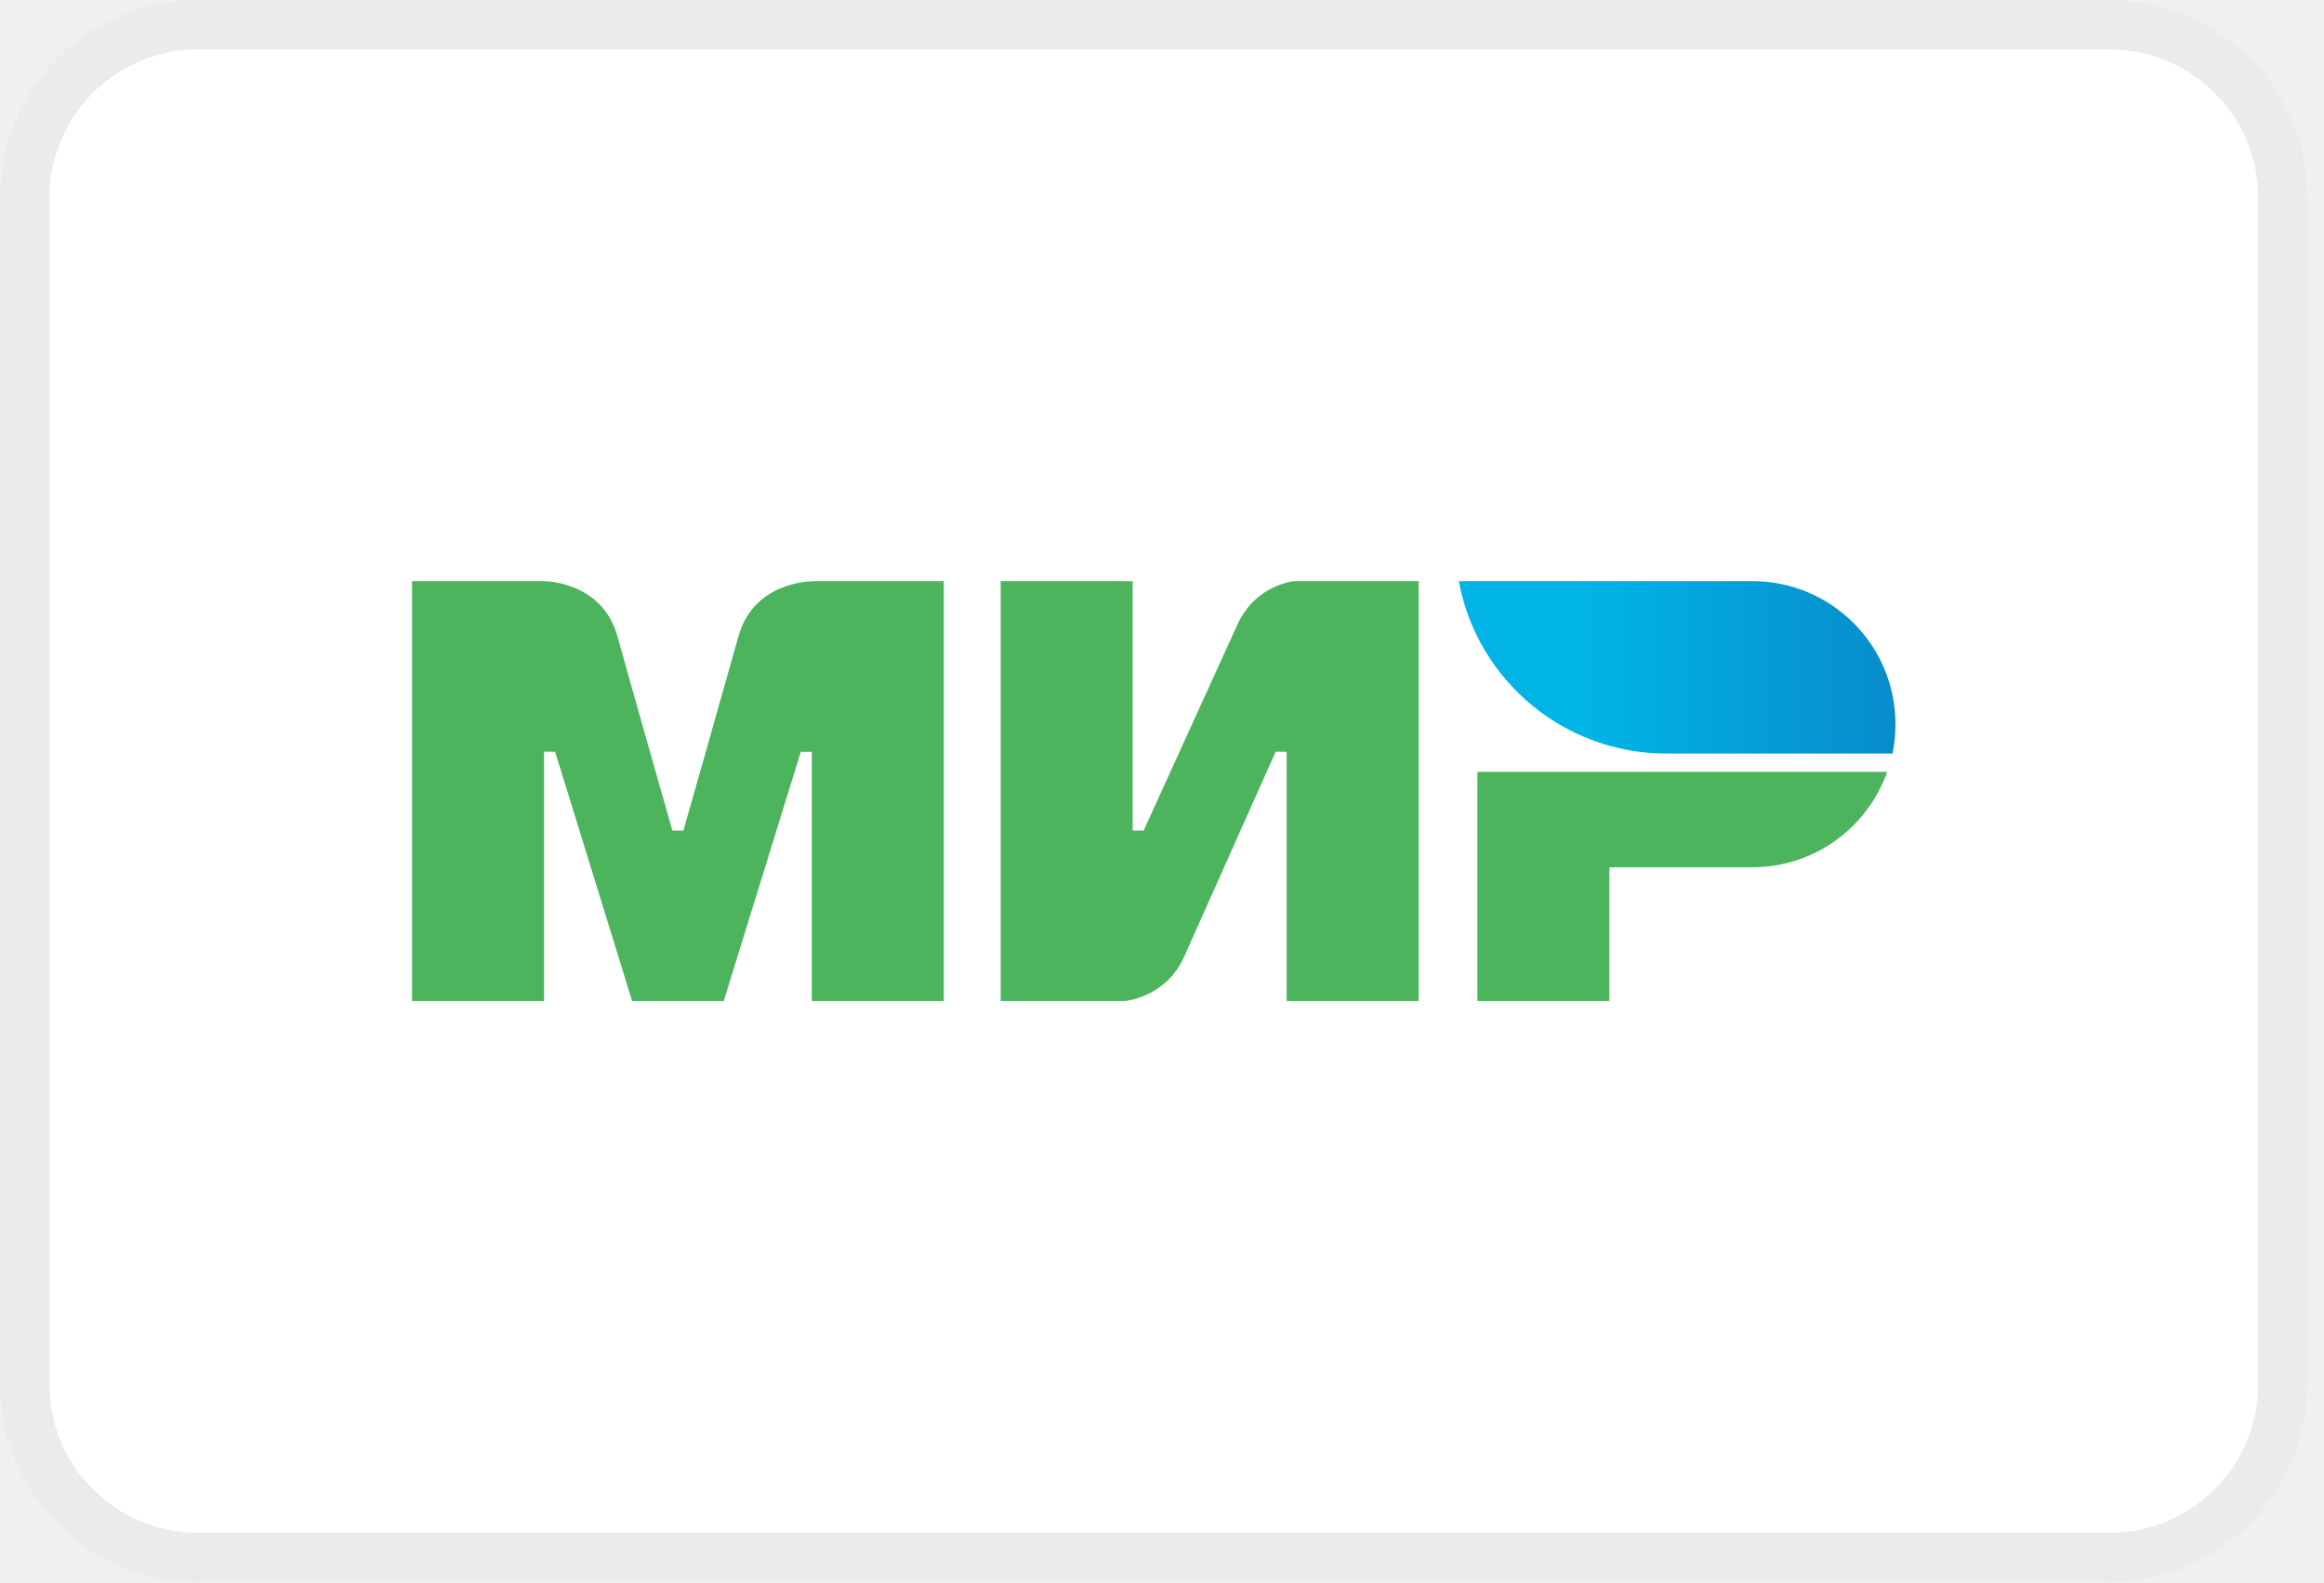
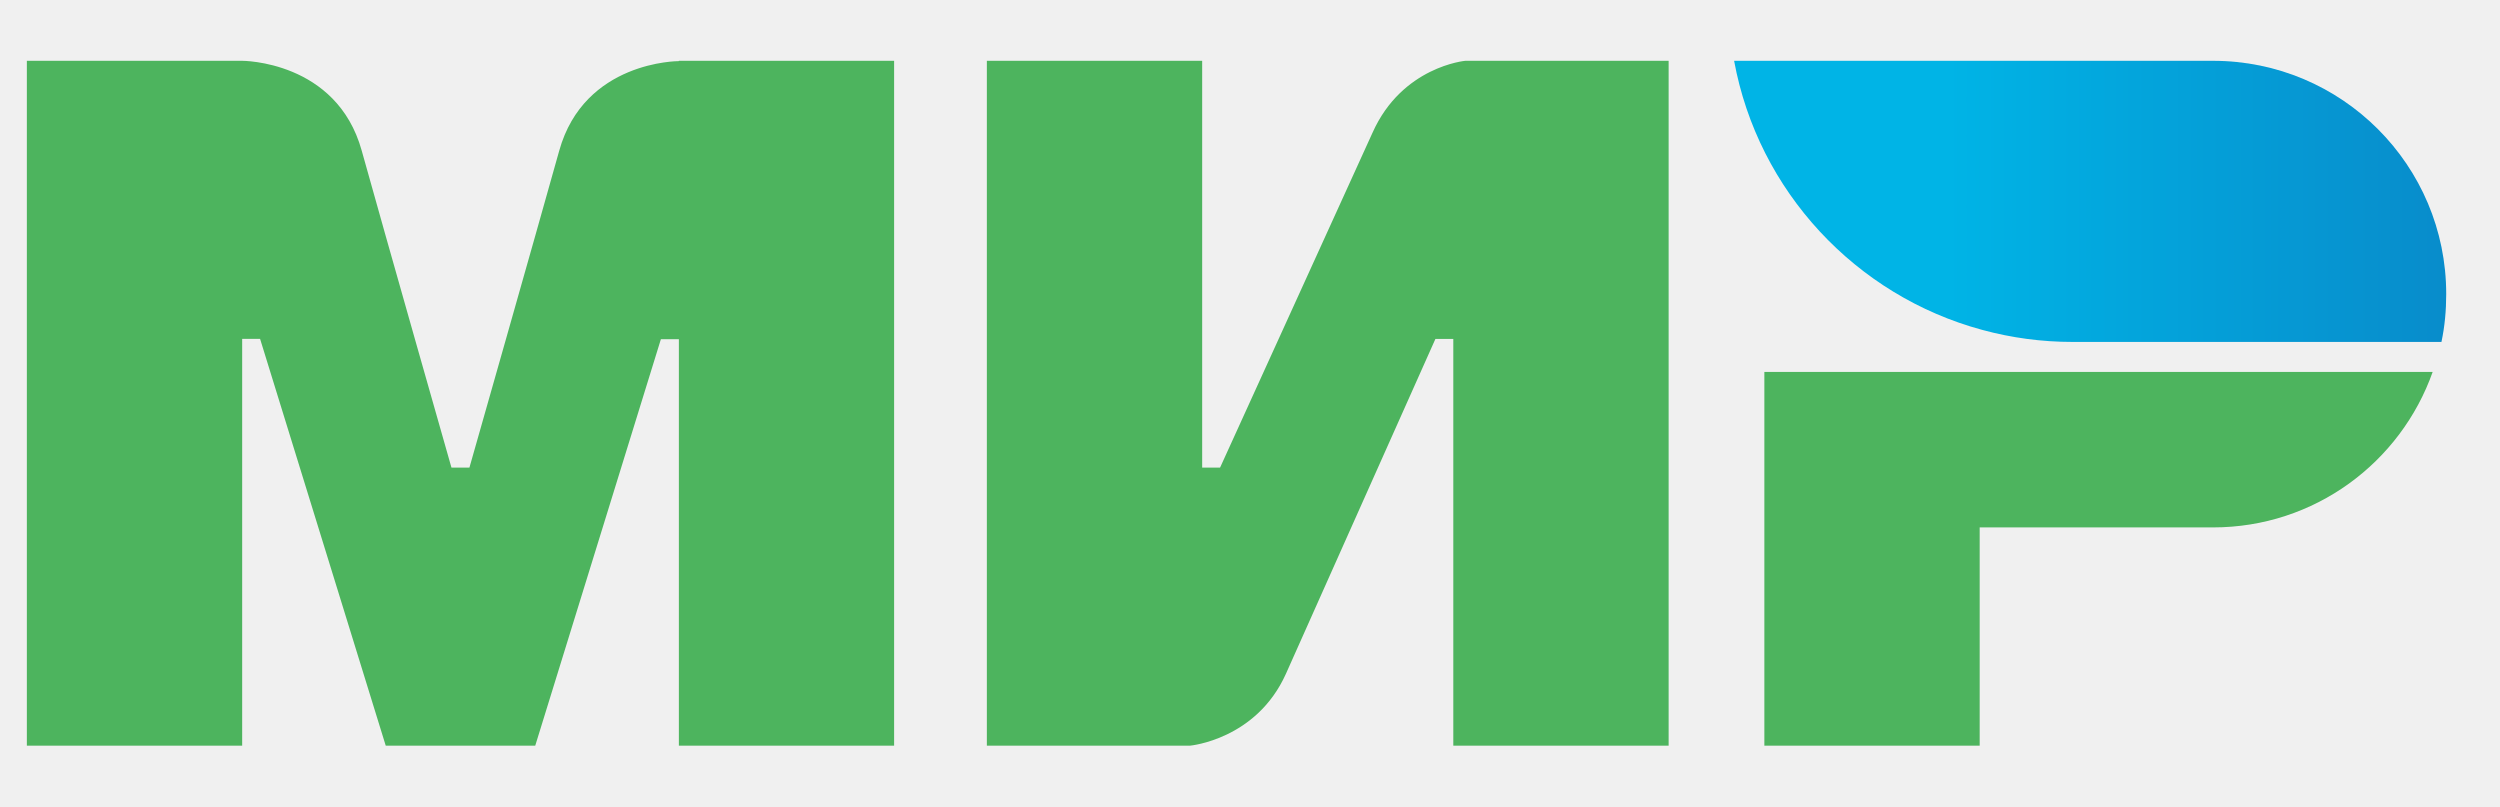
- <svg xmlns="http://www.w3.org/2000/svg" width="47" height="32" viewBox="0 0 47 32">
-   <rect x="0.5" y="0.5" width="45.667" height="31" rx="3.5" fill="white" stroke="#EBEBEB" />
-   <path d="M16.418 11.754V11.758C16.414 11.758 15.245 11.754 14.934 12.87C14.648 13.894 13.843 16.72 13.821 16.798H13.598C13.598 16.798 12.775 13.909 12.486 12.867C12.174 11.75 11.002 11.754 11.002 11.754H8.333V20.246H11.003V15.203H11.226L12.784 20.246H14.637L16.195 15.206H16.418V20.246H19.087V11.754H16.418ZM26.17 11.754C26.17 11.754 25.387 11.824 25.02 12.644L23.129 16.798H22.907V11.754H20.237V20.246H22.758C22.758 20.246 23.578 20.172 23.945 19.356L25.799 15.203H26.021V20.246H28.691V11.754H26.17ZM29.878 15.611V20.246H32.548V17.54H35.44C36.701 17.54 37.768 16.735 38.165 15.612H29.878V15.611Z" fill="#4DB45E" />
-   <path d="M35.441 11.754H29.503C29.8 13.371 31.013 14.668 32.581 15.091C32.945 15.19 33.321 15.24 33.698 15.24H38.274C38.315 15.047 38.333 14.85 38.333 14.646C38.333 13.049 37.039 11.754 35.441 11.754Z" fill="url(#paint0_linear_5226_50847)" />
+ <svg xmlns="http://www.w3.org/2000/svg" width="31" height="10" viewBox="0 0 31 10" fill="none">
+   <path d="M8.418 0.754V0.758C8.414 0.758 7.245 0.754 6.934 1.87C6.648 2.894 5.843 5.72 5.821 5.798H5.598C5.598 5.798 4.775 2.909 4.485 1.867C4.174 0.75 3.002 0.754 3.002 0.754H0.333V9.246H3.003V4.202H3.225L4.783 9.246H6.637L8.195 4.206H8.418V9.246H11.087V0.754H8.418ZM18.17 0.754C18.17 0.754 17.387 0.824 17.02 1.644L15.129 5.798H14.907V0.754H12.237V9.246H14.758C14.758 9.246 15.578 9.172 15.945 8.356L17.799 4.203H18.021V9.246H20.691V0.754H18.17ZM21.878 4.611V9.246H24.548V6.54H27.44C28.701 6.54 29.768 5.735 30.165 4.612H21.878V4.611Z" fill="#4DB45E" />
+   <path d="M27.441 0.754H21.503C21.8 2.371 23.013 3.668 24.581 4.091C24.945 4.19 25.32 4.24 25.698 4.24H30.274C30.315 4.047 30.333 3.85 30.333 3.646C30.333 2.049 29.039 0.754 27.441 0.754Z" fill="url(#paint0_linear_5226_50851)" />
  <defs>
-     <linearGradient id="paint0_linear_5226_50847" x1="29.503" y1="13.497" x2="38.333" y2="13.497" gradientUnits="userSpaceOnUse">
+     <linearGradient id="paint0_linear_5226_50851" x1="21.503" y1="2.497" x2="30.333" y2="2.497" gradientUnits="userSpaceOnUse">
      <stop offset="0.3" stop-color="#00B4E6" />
      <stop offset="1" stop-color="#088CCB" />
    </linearGradient>
  </defs>
</svg>
